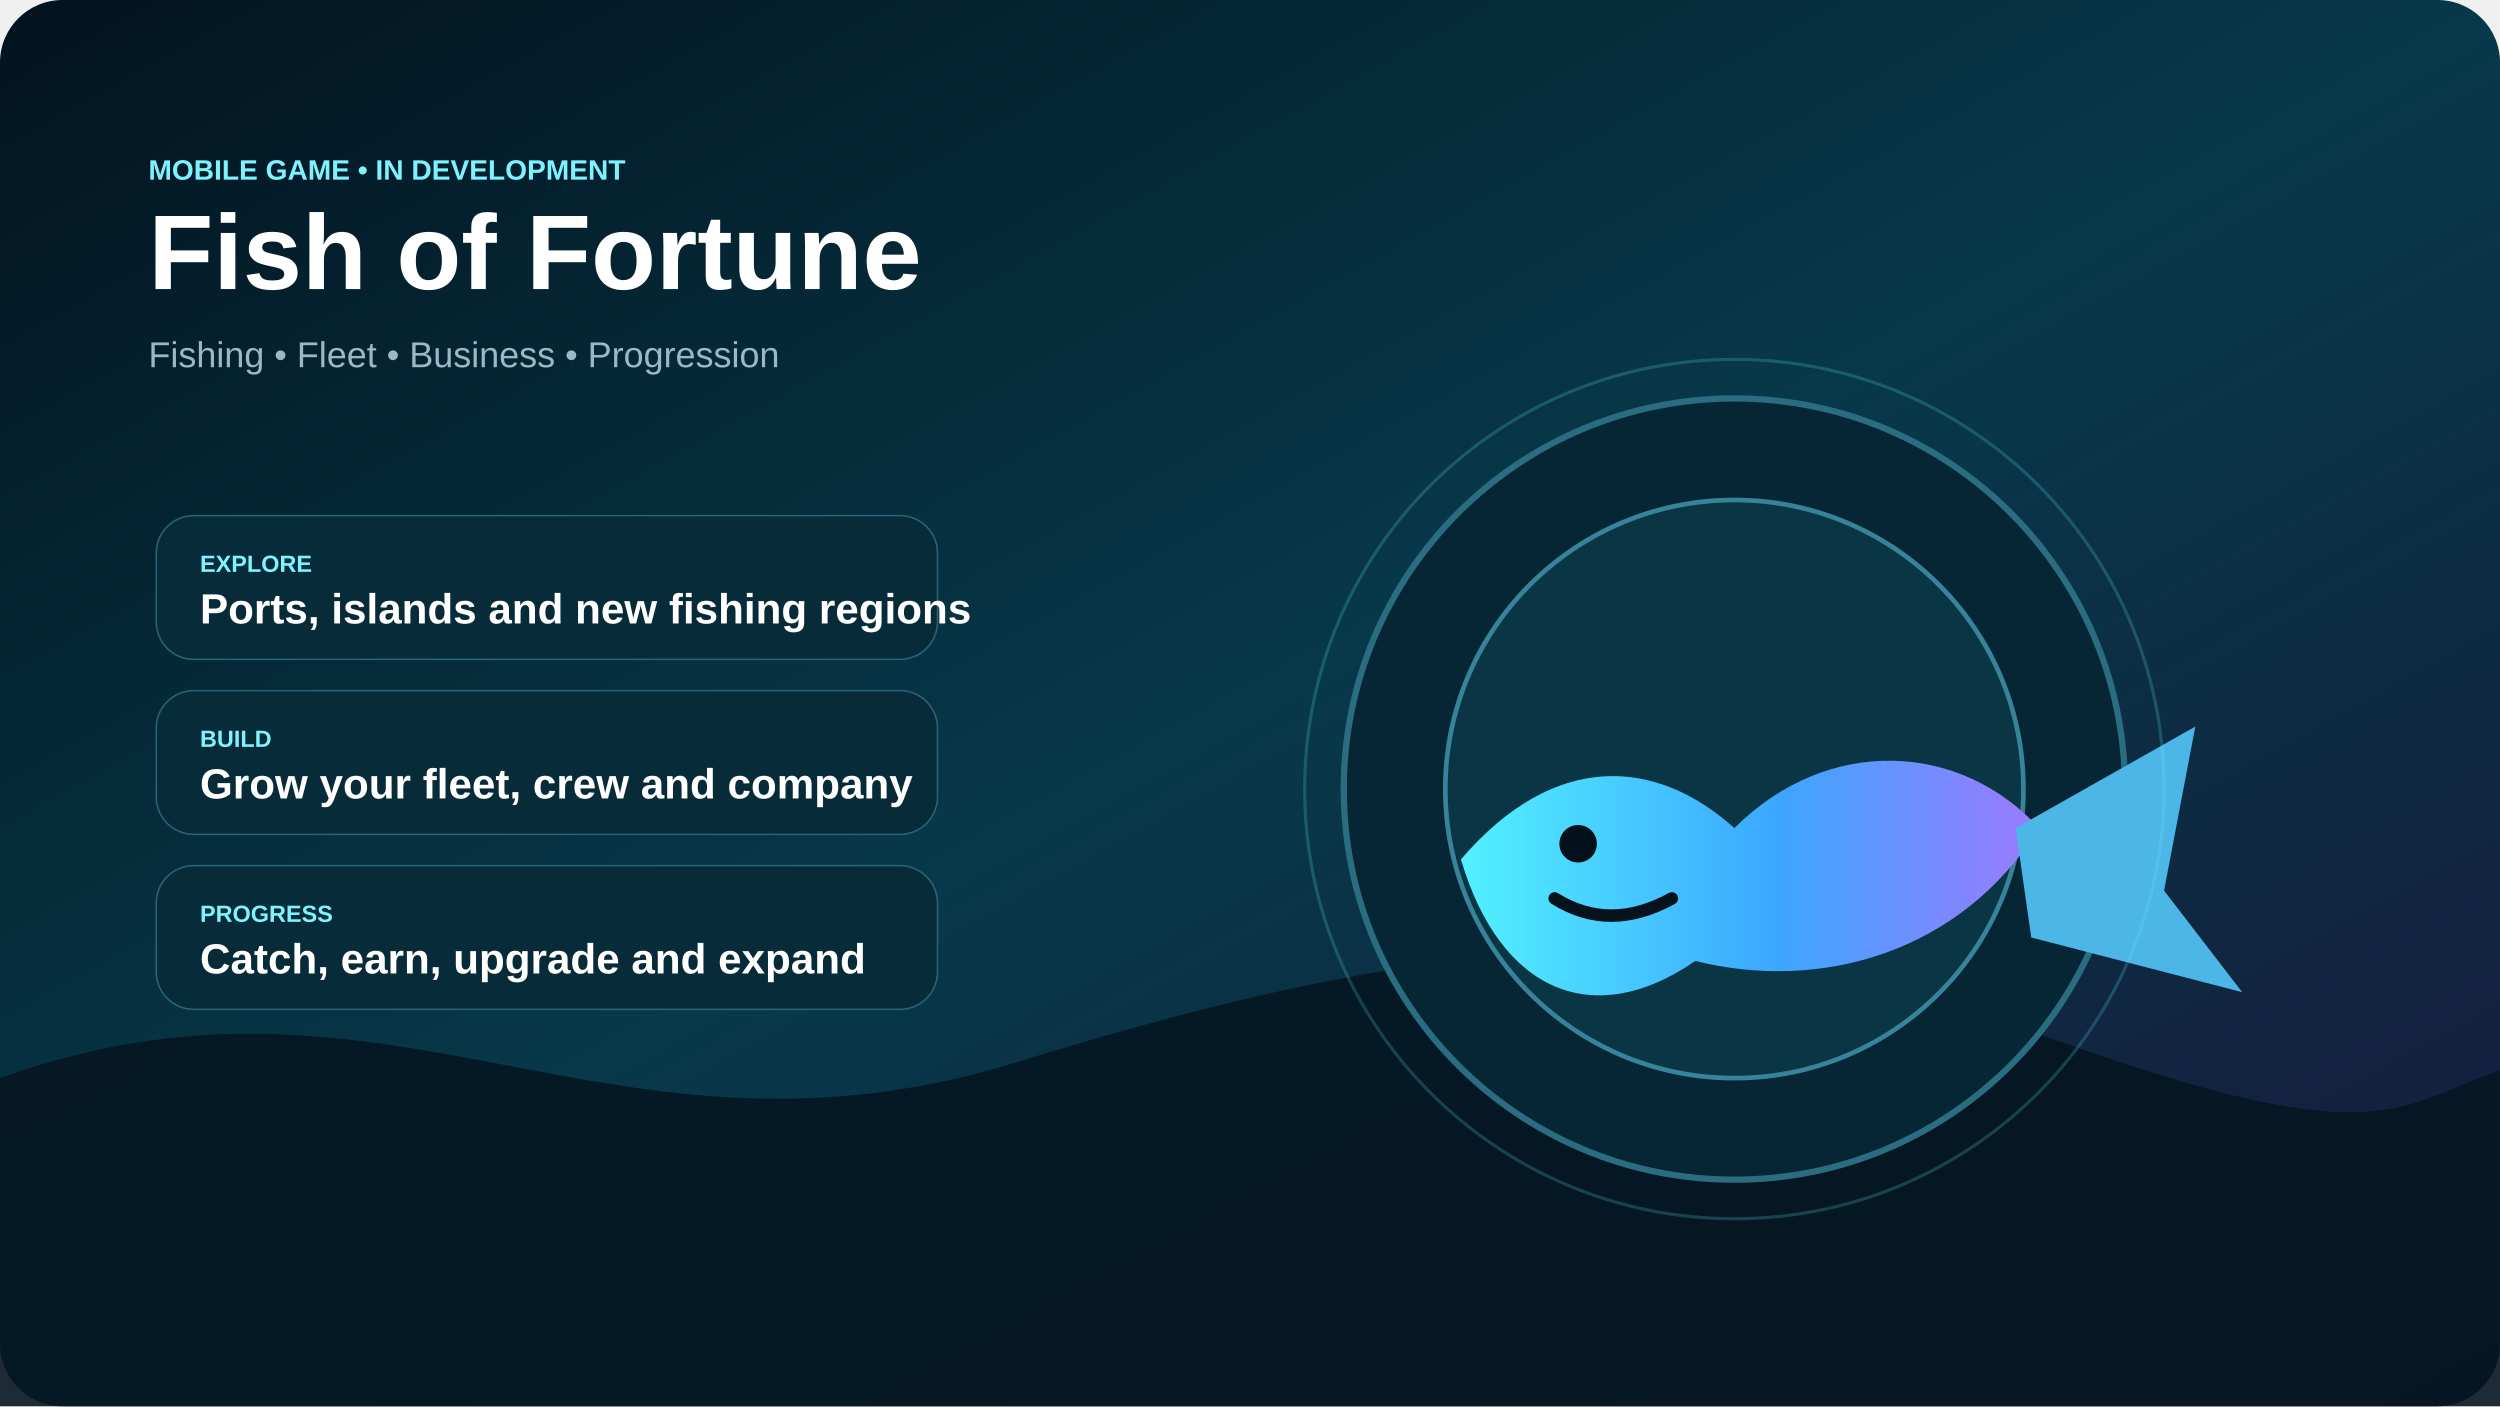
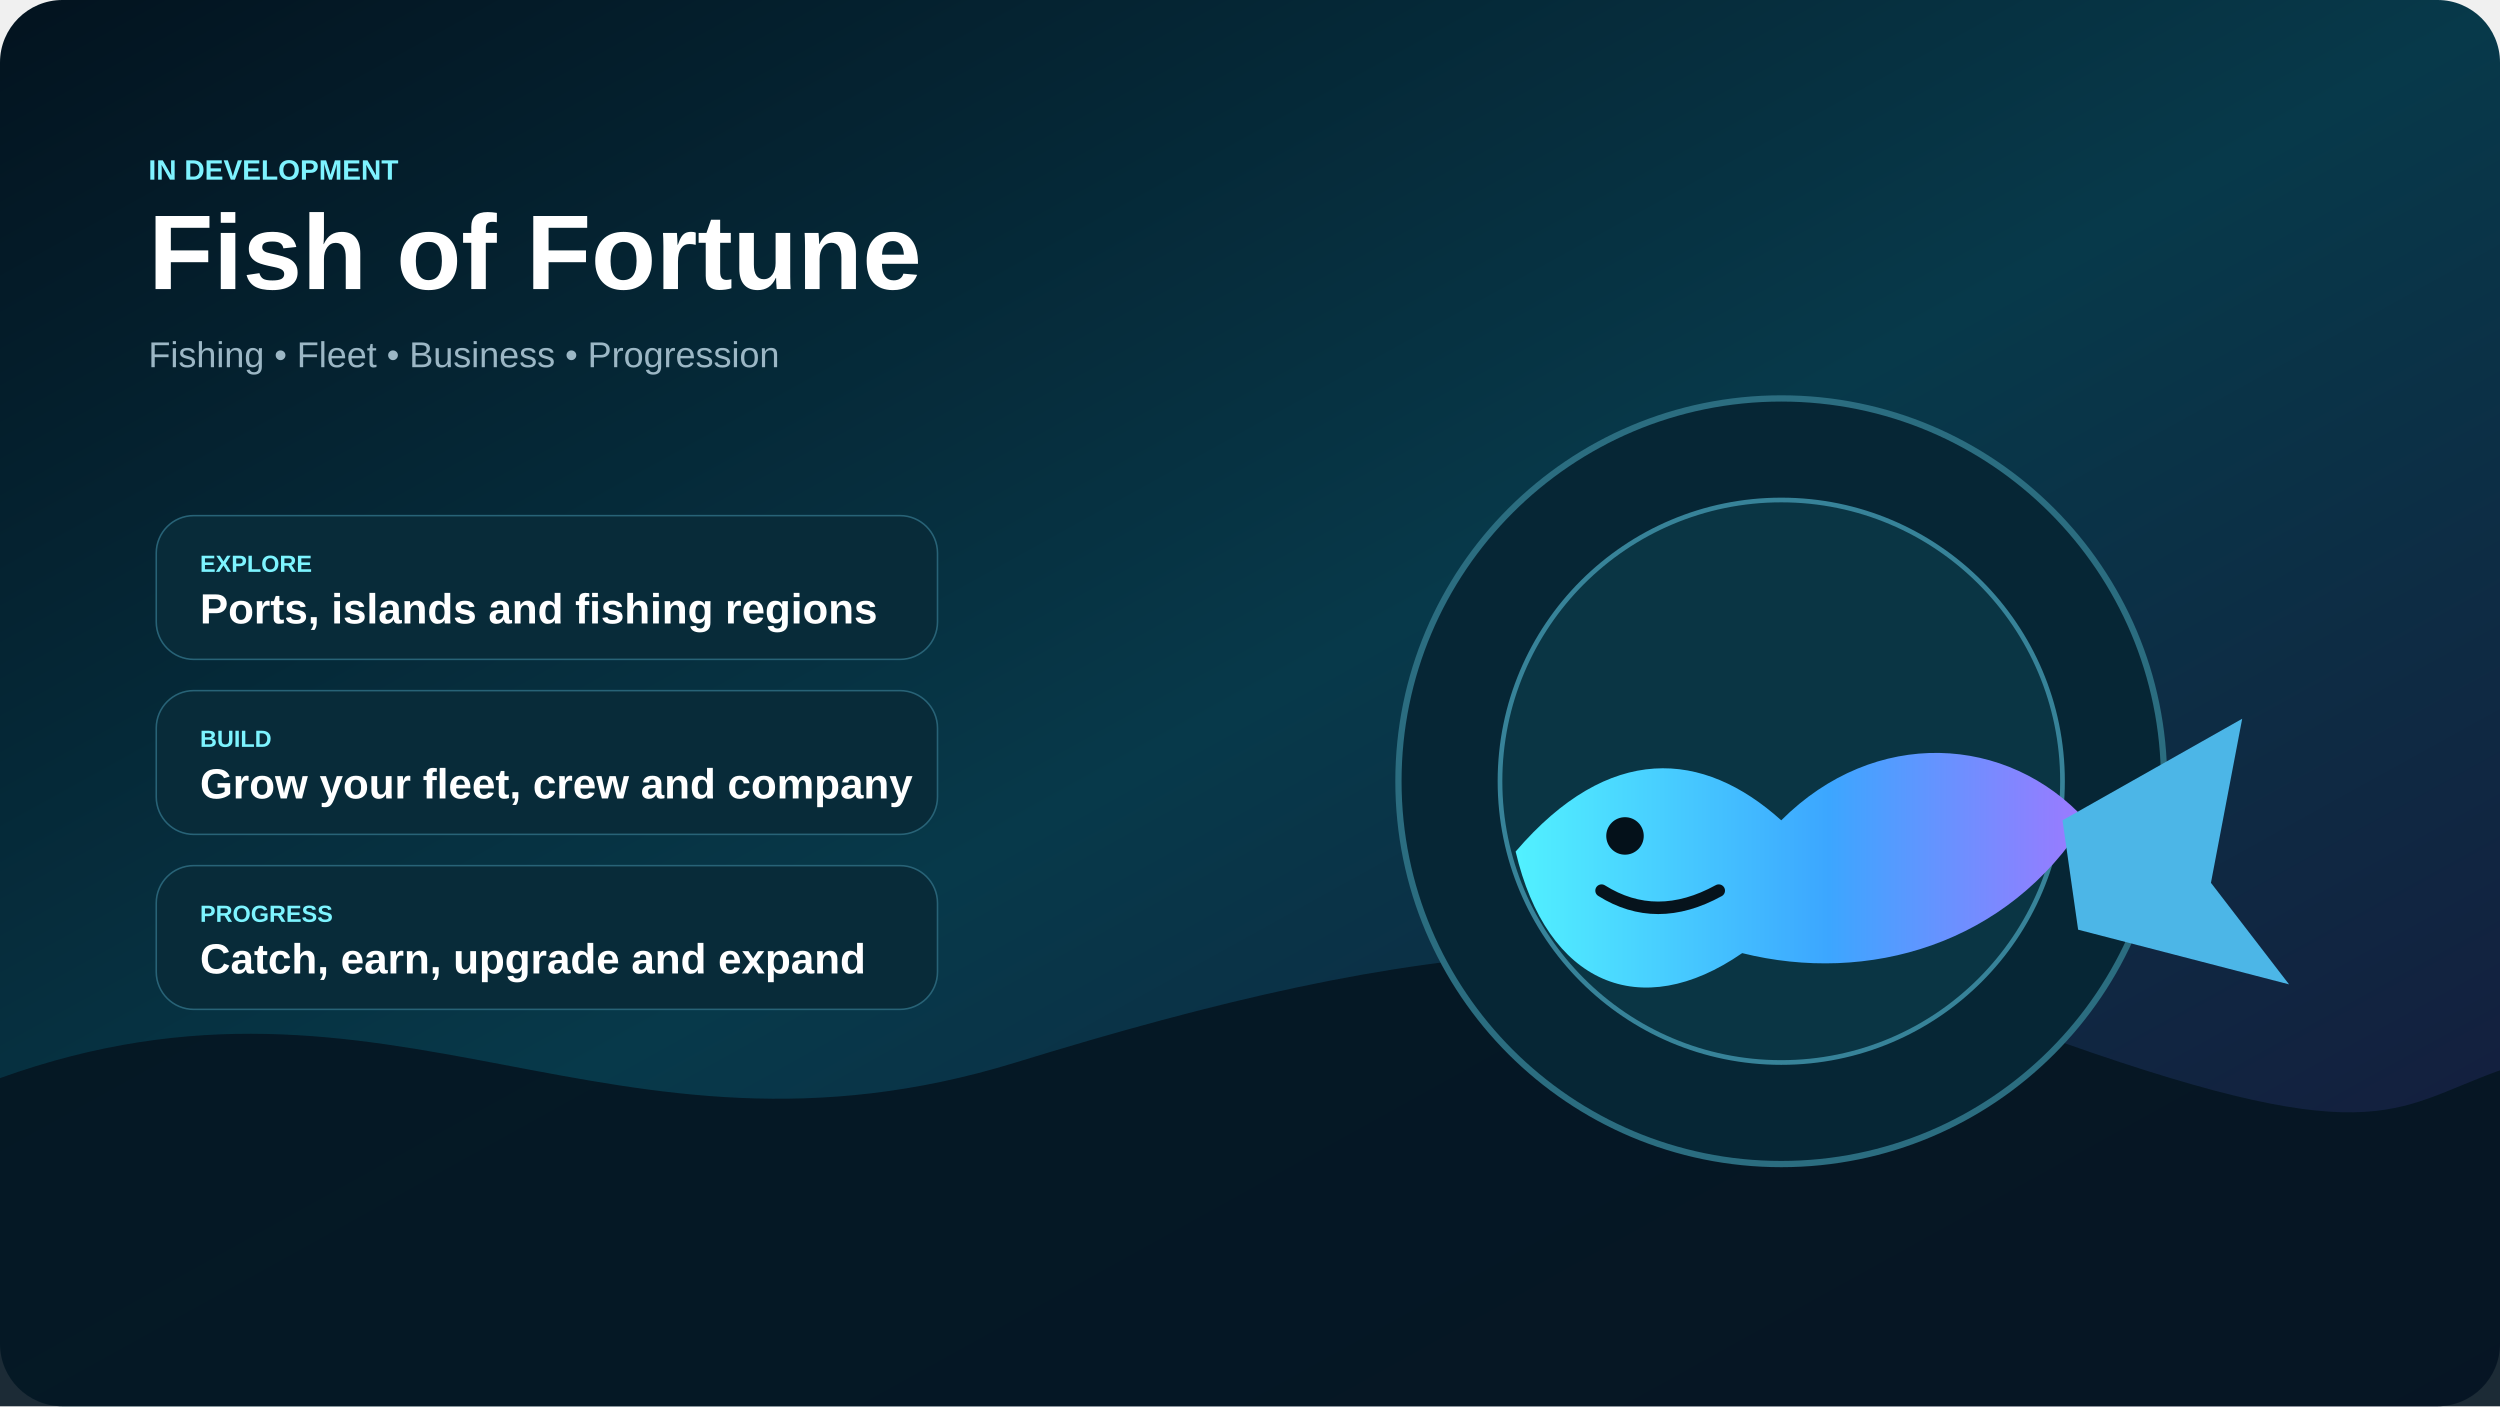
<svg xmlns="http://www.w3.org/2000/svg" viewBox="0 0 1600 900">
  <defs>
    <linearGradient id="bg" x2="1" y2="1">
      <stop stop-color="#03131f" />
      <stop offset=".5" stop-color="#07394a" />
      <stop offset="1" stop-color="#17183b" />
    </linearGradient>
    <linearGradient id="sea">
      <stop stop-color="#52f1ff" />
      <stop offset=".55" stop-color="#3ca6ff" />
      <stop offset="1" stop-color="#9d79ff" />
    </linearGradient>
  </defs>
  <rect width="1600" height="900" rx="40" fill="url(#bg)" />
  <path d="M0 690C250 600 390 760 650 680s430-100 650-20 230 50 300 25V900H0Z" fill="#041521" opacity=".9" />
  <g font-family="Arial,sans-serif">
-     <text x="95" y="115" fill="#7ef3ff" font-size="18" font-weight="700">MOBILE GAME • IN DEVELOPMENT</text>
+     <text x="95" y="115" fill="#7ef3ff" font-size="18" font-weight="700">IN DEVELOPMENT</text>
    <text x="95" y="185" fill="white" font-size="68" font-weight="800">Fish of Fortune</text>
    <text x="95" y="235" fill="#9cb7c5" font-size="23">Fishing • Fleet • Business • Progression</text>
  </g>
  <g transform="translate(100 330)" font-family="Arial,sans-serif">
    <rect width="500" height="92" rx="24" fill="#082b39" stroke="#286377" />
    <text x="28" y="36" fill="#7df4ff" font-size="15" font-weight="700">EXPLORE</text>
-     <text x="28" y="69" fill="white" font-size="27" font-weight="700">Ports, islands and new fishing regions</text>
+     <text x="28" y="69" fill="white" font-size="27" font-weight="700">Ports, islands and fishing regions</text>
    <rect y="112" width="500" height="92" rx="24" fill="#082b39" stroke="#286377" />
    <text x="28" y="148" fill="#7df4ff" font-size="15" font-weight="700">BUILD</text>
    <text x="28" y="181" fill="white" font-size="27" font-weight="700">Grow your fleet, crew and company</text>
    <rect y="224" width="500" height="92" rx="24" fill="#082b39" stroke="#286377" />
    <text x="28" y="260" fill="#7df4ff" font-size="15" font-weight="700">PROGRESS</text>
    <text x="28" y="293" fill="white" font-size="27" font-weight="700">Catch, earn, upgrade and expand</text>
  </g>
-   <g transform="translate(850 245)">
-     <circle cx="260" cy="260" r="250" fill="#062635" stroke="#2b6d80" stroke-width="4" />
-     <circle cx="260" cy="260" r="185" fill="#0a3544" stroke="#378399" stroke-width="3" />
-     <path d="M85 305C145 235 210 240 260 285C320 225 405 230 455 285C405 365 315 390 235 370C170 415 110 390 85 305Z" fill="url(#sea)" />
+   <g transform="translate(880 240)">
+     <circle cx="260" cy="260" r="245" fill="#062635" stroke="#2b6d80" stroke-width="4" />
+     <circle cx="260" cy="260" r="180" fill="#0a3544" stroke="#378399" stroke-width="3" />
+     <path d="M90 305C150 235 210 240 260 285C320 225 405 230 455 285C405 365 315 390 235 370C170 415 110 390 90 305Z" fill="url(#sea)" />
    <path d="M440 285L555 220L535 325L585 390L450 355Z" fill="#4cb6e7" />
    <circle cx="160" cy="295" r="12" fill="#04111a" />
    <path d="M145 330Q180 352 220 330" fill="none" stroke="#06131c" stroke-width="8" stroke-linecap="round" />
-     <circle cx="260" cy="260" r="275" fill="none" stroke="#65edff" stroke-width="2" opacity=".2" />
  </g>
</svg>
